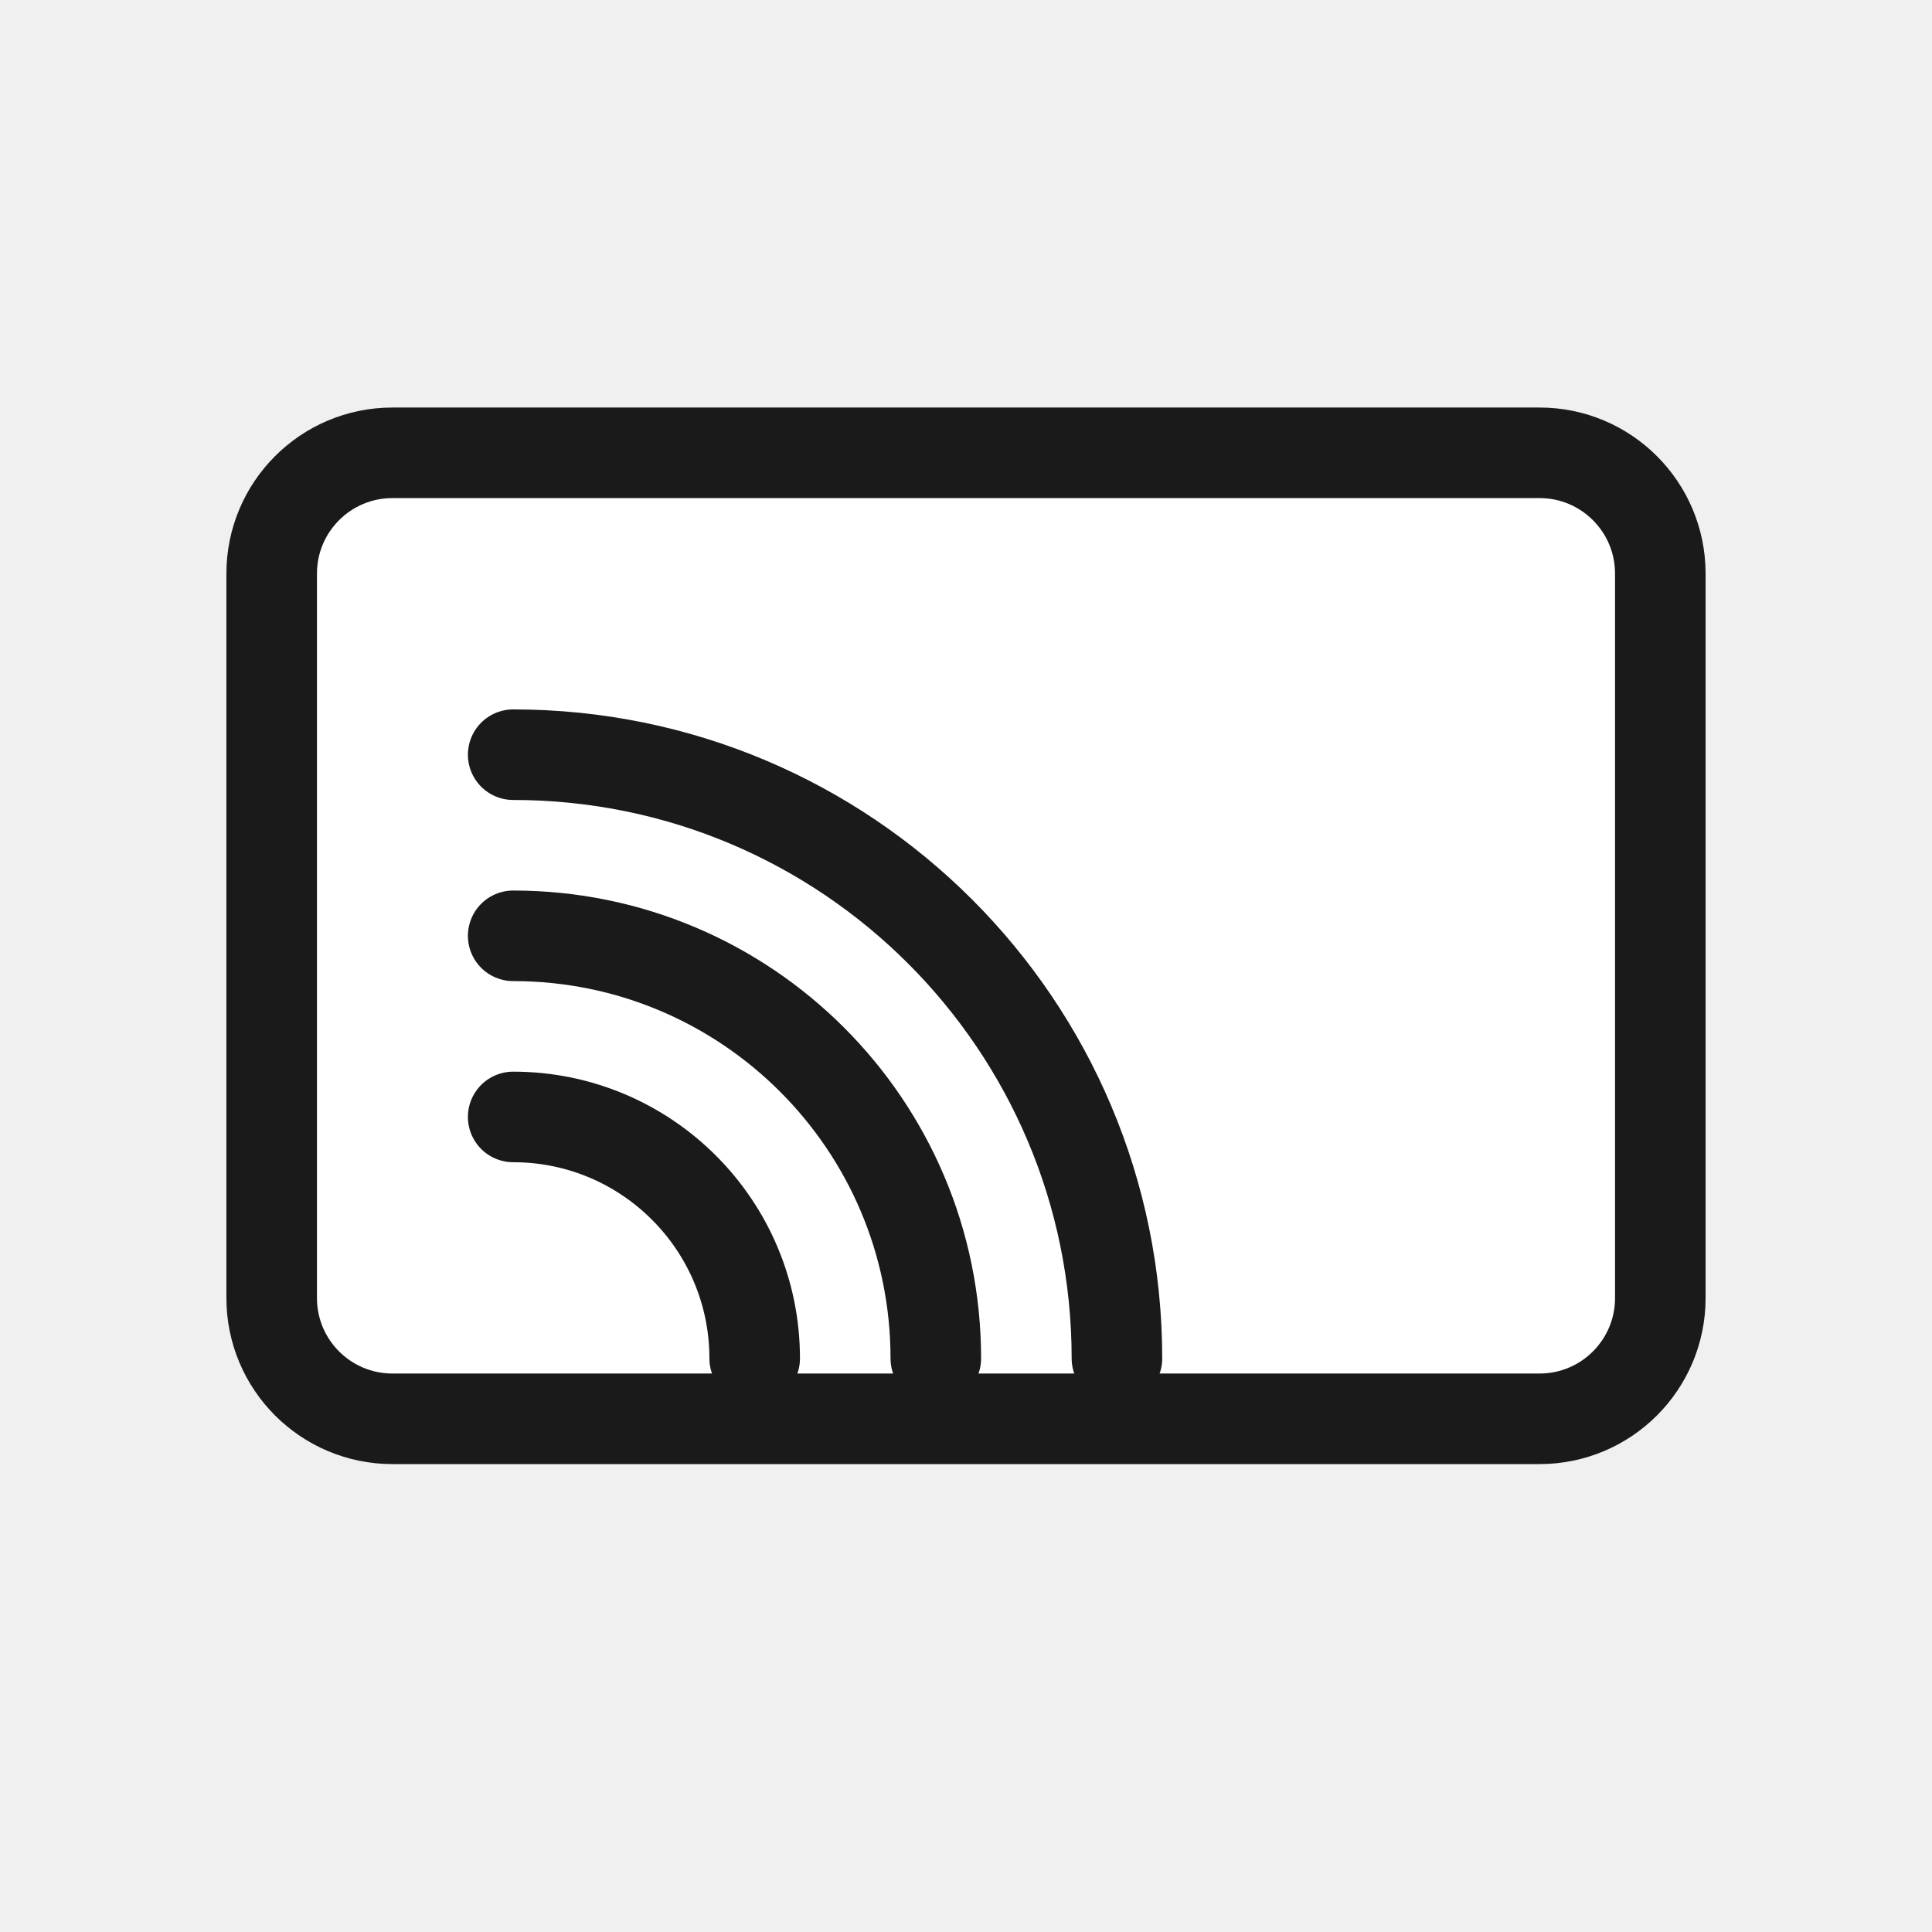
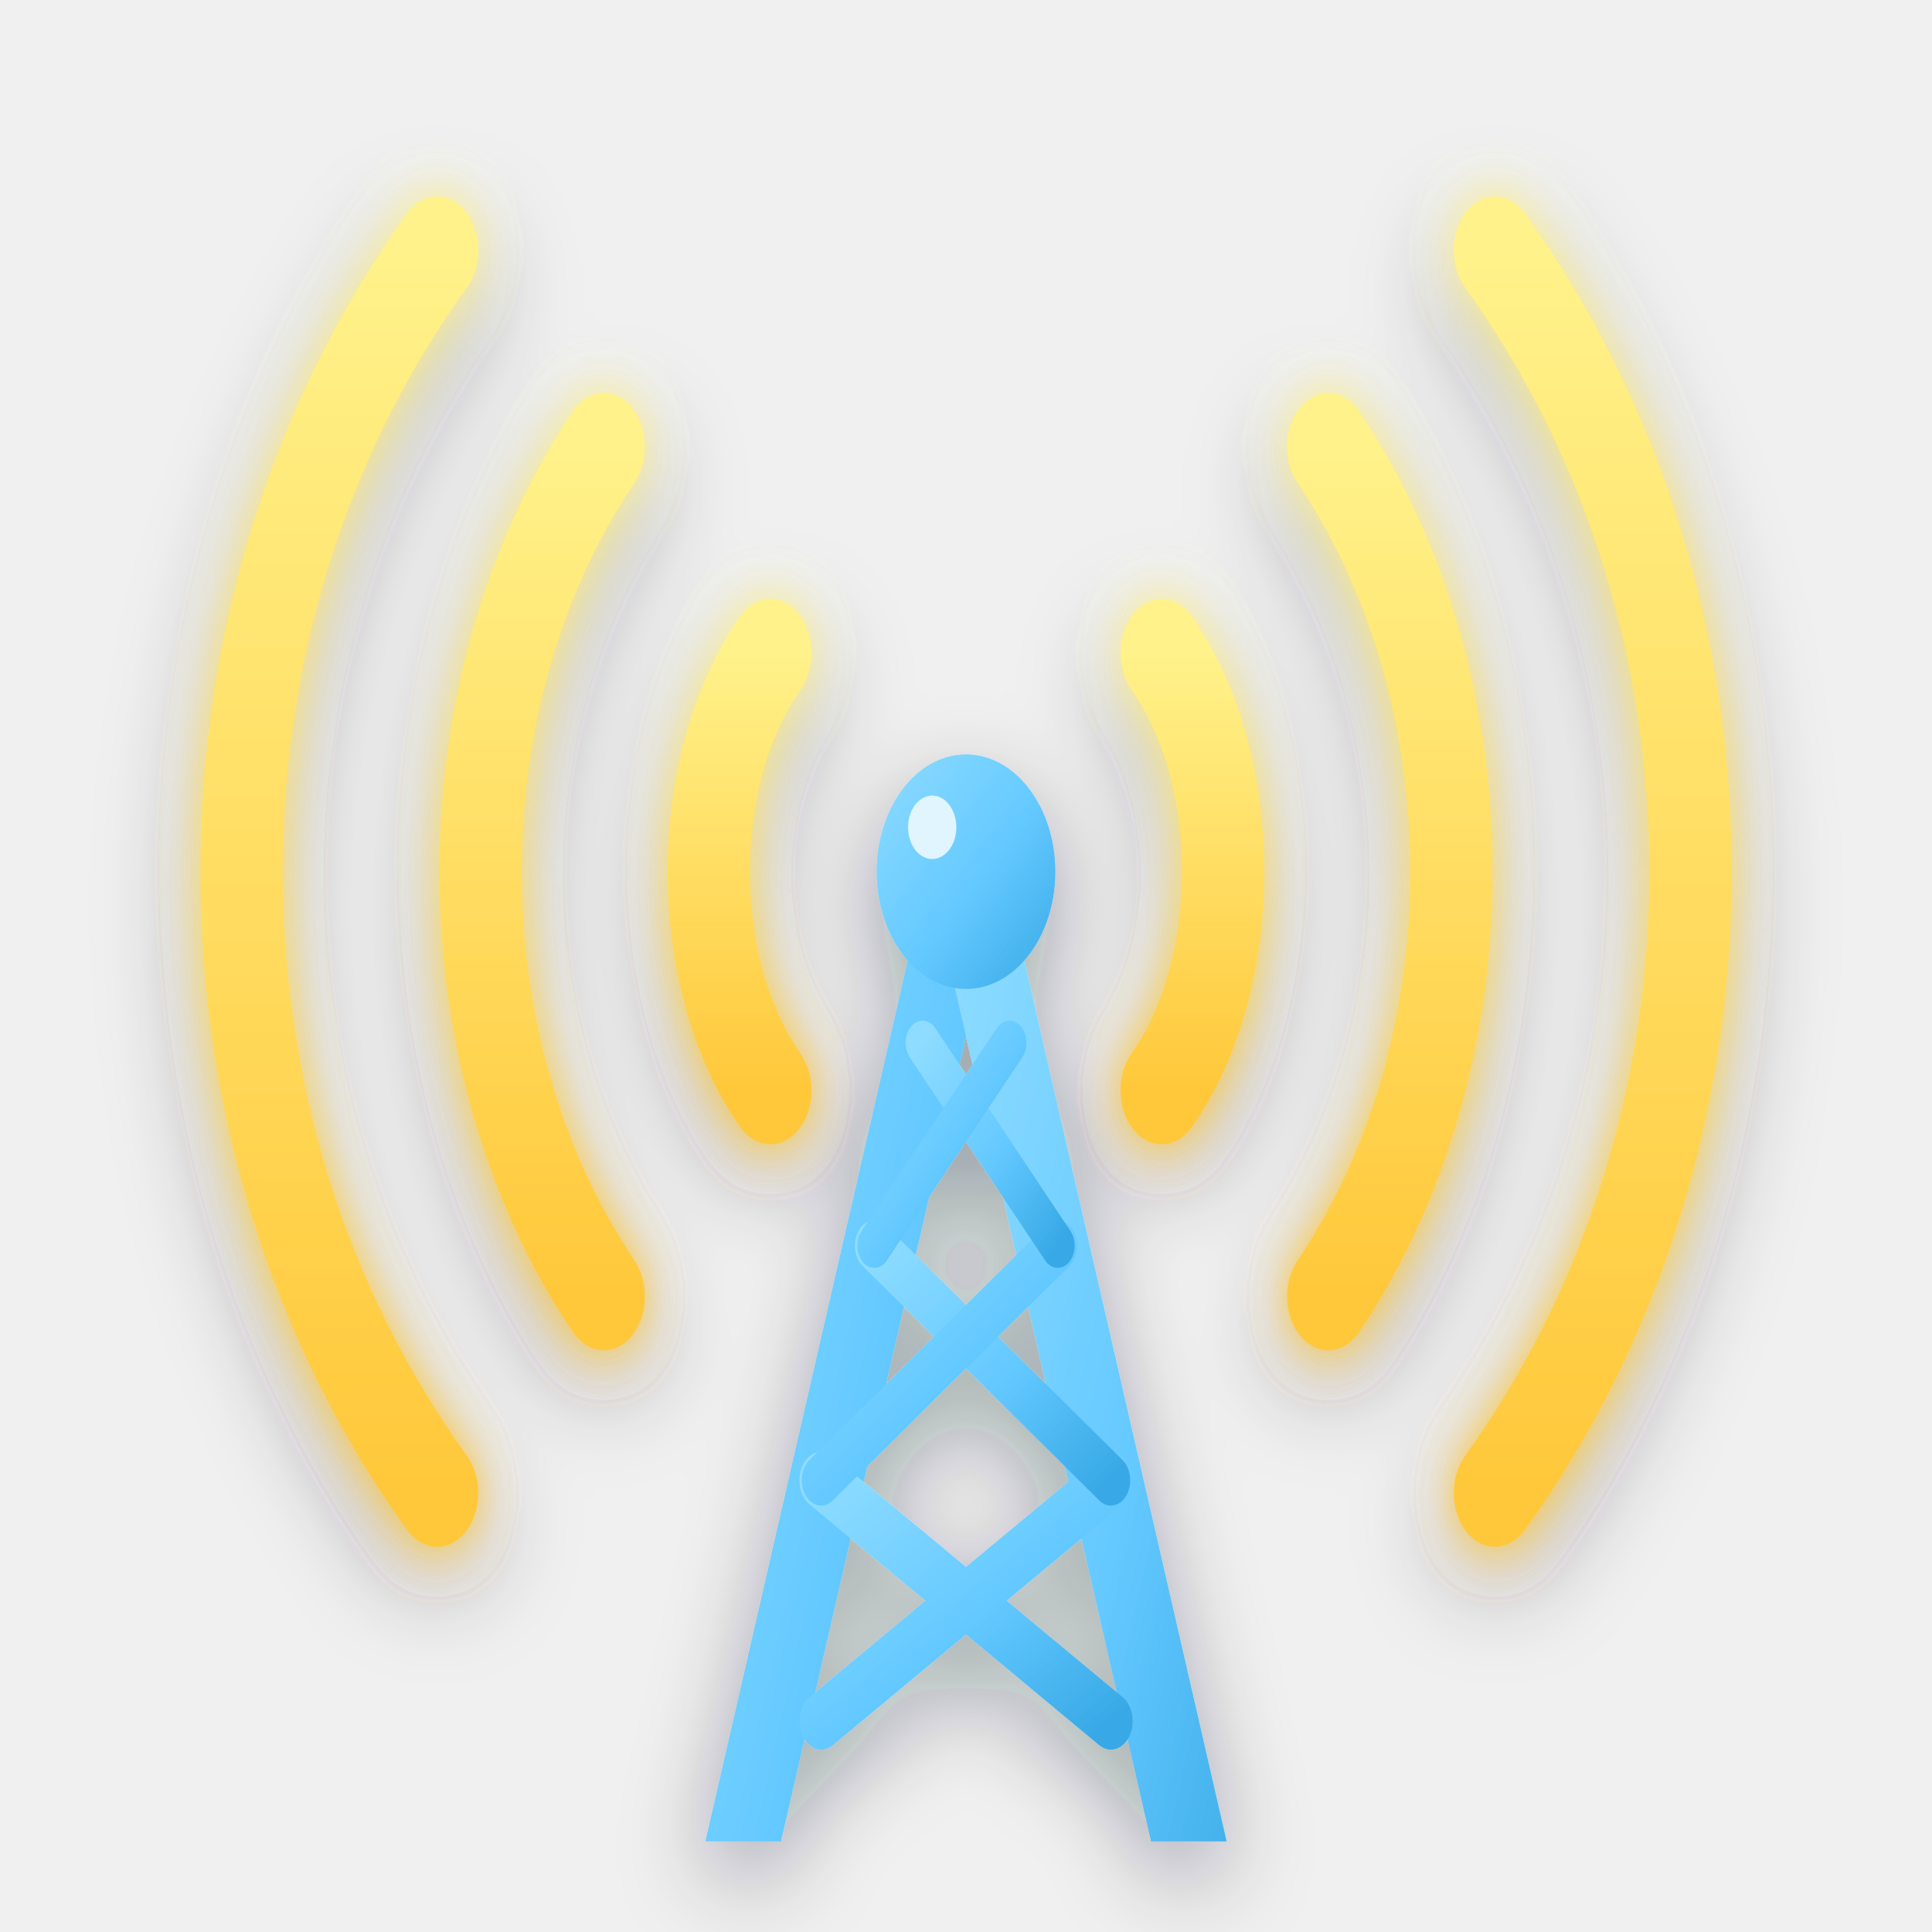
- <svg xmlns="http://www.w3.org/2000/svg" viewBox="0 0 64 64" width="64" height="64">
-   <rect x="9" y="15" width="46" height="32" rx="4" fill="white" stroke="#1a1a1a" stroke-width="3" />
-   <g fill="none" stroke="#1a1a1a" stroke-width="3" stroke-linecap="round" stroke-linejoin="round">
-     <path d="M 17 37 A 8 8 0 0 1 25 45" />
-     <path d="M 17 31 A 14 14 0 0 1 31 45" />
-     <path d="M 17 25 A 20 20 0 0 1 37 45" />
+ <svg xmlns="http://www.w3.org/2000/svg" viewBox="0 0 1024 1024" role="img" aria-labelledby="title desc">
+   <defs>
+     <linearGradient id="sky" x1="0" y1="0" x2="0" y2="1">
+       <stop offset="0%" stop-color="#3a3f47" />
+       <stop offset="45%" stop-color="#565c66" />
+       <stop offset="75%" stop-color="#7a818d" />
+       <stop offset="100%" stop-color="#9098a6" />
+     </linearGradient>
+     <linearGradient id="field" x1="0" y1="0" x2="0" y2="1">
+       <stop offset="0%" stop-color="#6a717d" />
+       <stop offset="100%" stop-color="#4b525d" />
+     </linearGradient>
+     <linearGradient id="tower" x1="0" y1="0" x2="1" y2="1">
+       <stop offset="0%" stop-color="#8edcff" />
+       <stop offset="55%" stop-color="#64c9ff" />
+       <stop offset="100%" stop-color="#38a9e6" />
+     </linearGradient>
+     <linearGradient id="signal" x1="0" y1="0" x2="0" y2="1">
+       <stop offset="0%" stop-color="#fff28a" />
+       <stop offset="100%" stop-color="#ffc83a" />
+     </linearGradient>
+     <filter id="softShadow" x="-20%" y="-20%" width="140%" height="140%">
+       <feDropShadow dx="0" dy="18" stdDeviation="24" flood-color="#00142d" flood-opacity="0.35" />
+     </filter>
+     <filter id="glow" x="-60%" y="-60%" width="220%" height="220%">
+       <feGaussianBlur stdDeviation="8" result="blur" />
+       <feMerge>
+         <feMergeNode in="blur" />
+         <feMergeNode in="SourceGraphic" />
+       </feMerge>
+     </filter>
+     <clipPath id="rounded">
+       <rect x="48" y="48" width="928" height="928" rx="185" />
+     </clipPath>
+   </defs>
+   <rect width="1024" height="1024" fill="none" />
+   <g filter="url(#softShadow)">
+     <rect x="48" y="48" width="928" height="928" rx="185" fill="none" />
+     <g clip-path="url(#rounded)">
+       <g transform="translate(512 462) scale(1.28 1.68) translate(-512 -512)">
+         <g fill="none" stroke="url(#signal)" stroke-width="34" stroke-linecap="round" filter="url(#glow)">
+           <path d="M431 443 C397 480 397 544 431 581" />
+           <path d="M362 378 C294 455 294 569 362 646" />
+           <path d="M293 316 C185 430 185 594 293 708" />
+           <path d="M593 443 C627 480 627 544 593 581" />
+           <path d="M662 378 C730 455 730 569 662 646" />
+           <path d="M731 316 C839 430 839 594 731 708" />
+         </g>
+         <g stroke="url(#tower)" stroke-linecap="round" stroke-linejoin="round" fill="none">
+           <line x1="512" y1="512" x2="398" y2="890" stroke-width="30" />
+           <line x1="512" y1="512" x2="626" y2="890" stroke-width="30" />
+           <line x1="430" y1="780" x2="594" y2="780" stroke-width="20" />
+           <line x1="452" y1="704" x2="572" y2="704" stroke-width="18" />
+           <line x1="474" y1="630" x2="550" y2="630" stroke-width="16" />
+           <line x1="452" y1="704" x2="572" y2="780" stroke-width="18" />
+           <line x1="572" y1="704" x2="452" y2="780" stroke-width="18" />
+           <line x1="474" y1="630" x2="572" y2="704" stroke-width="16" />
+           <line x1="550" y1="630" x2="452" y2="704" stroke-width="16" />
+           <line x1="494" y1="566" x2="550" y2="630" stroke-width="14" />
+           <line x1="530" y1="566" x2="474" y2="630" stroke-width="14" />
+         </g>
+         <circle cx="512" cy="512" r="37" fill="url(#tower)" />
+         <circle cx="498" cy="498" r="10" fill="#e6f7ff" opacity="0.95" />
+       </g>
+     </g>
  </g>
</svg>
